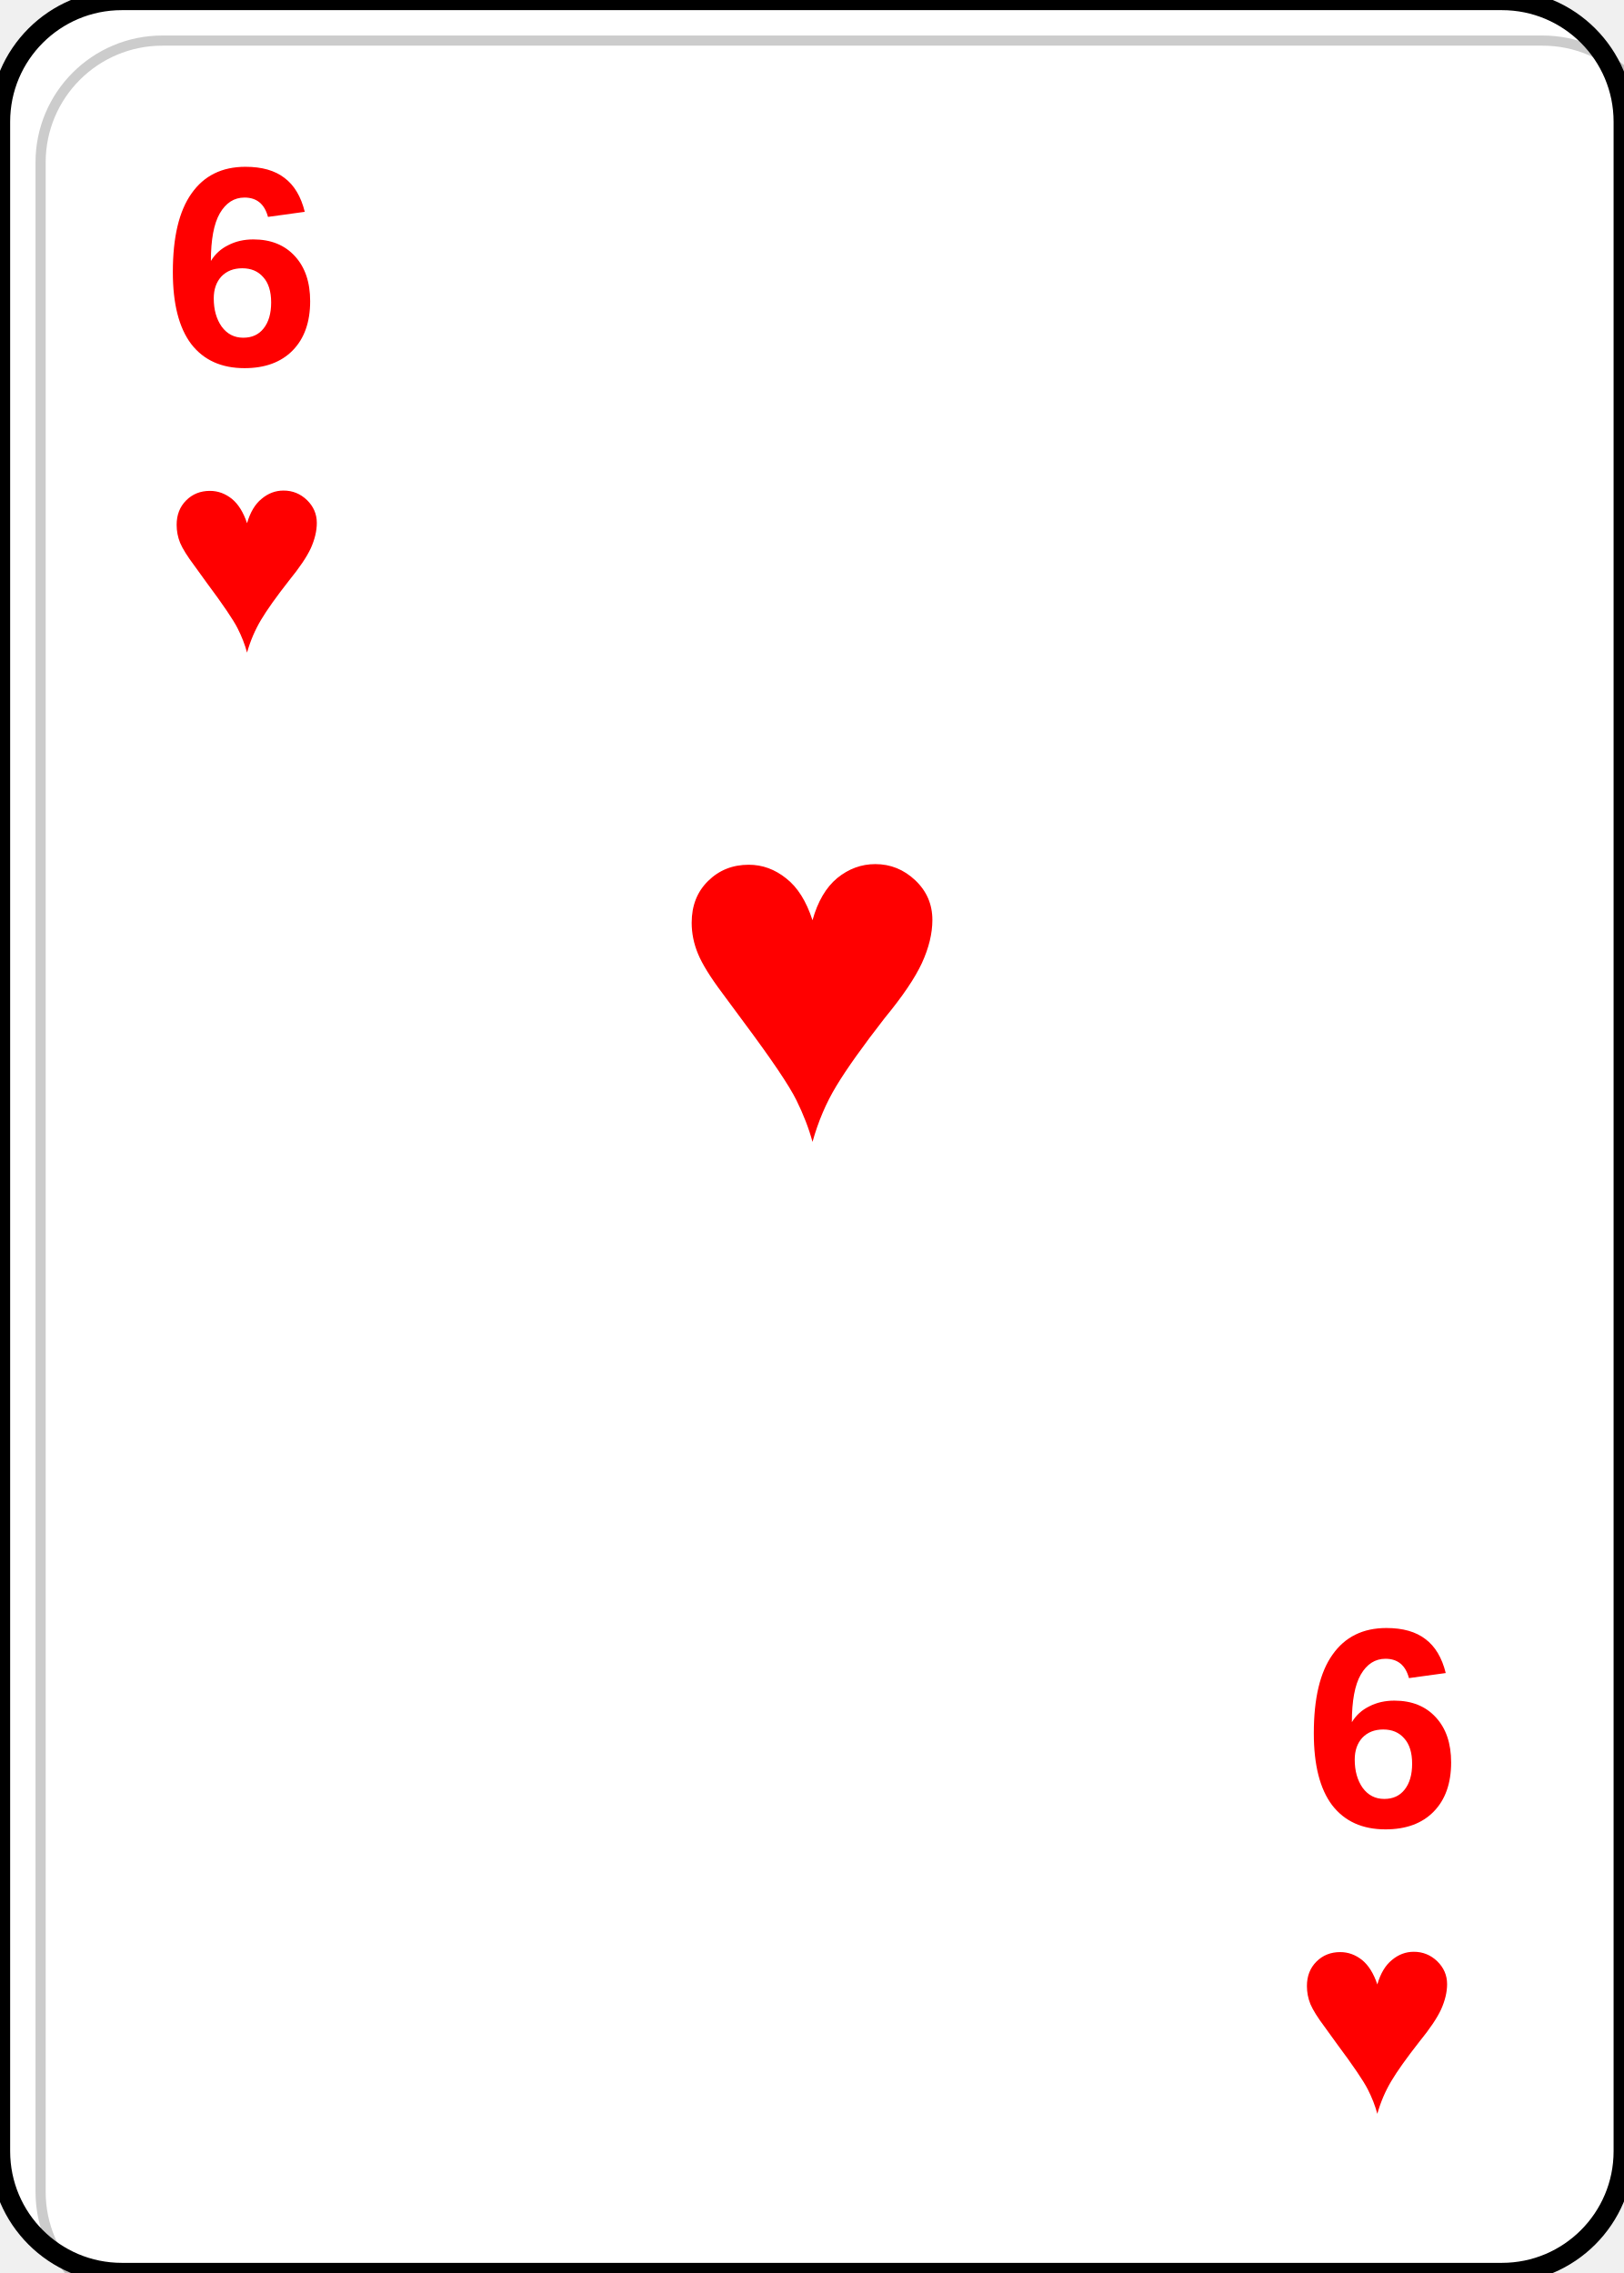
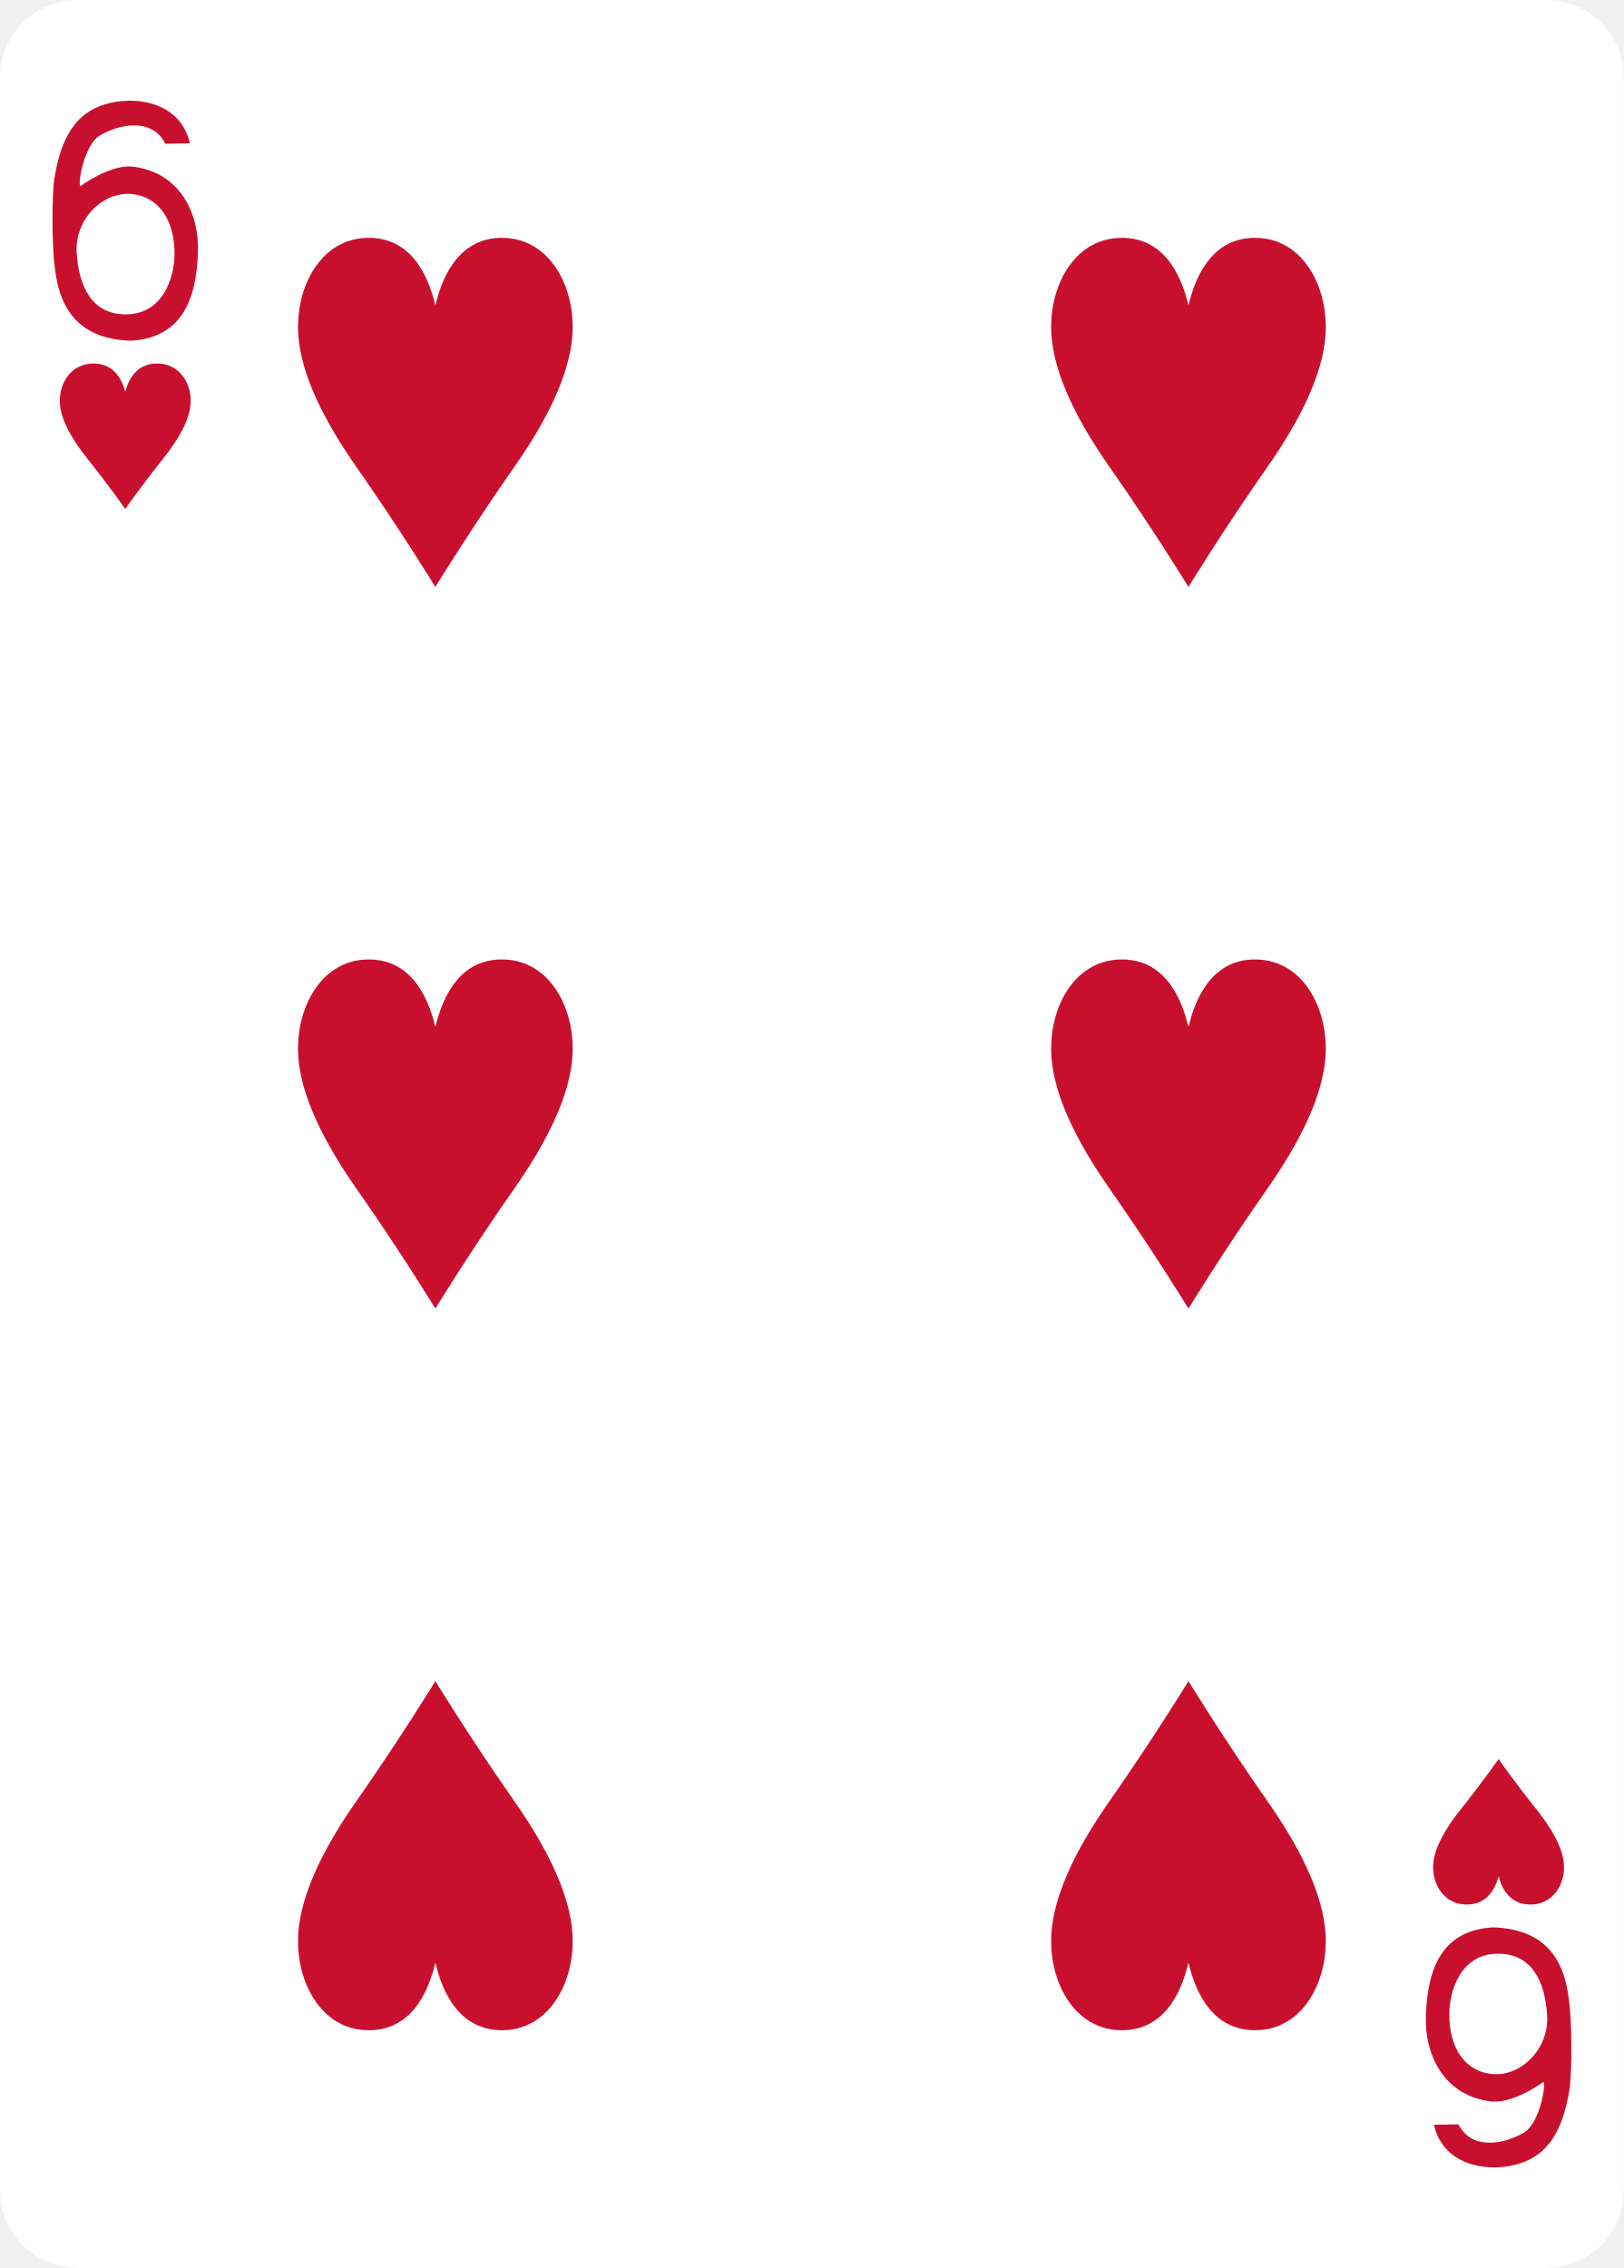
- <svg xmlns="http://www.w3.org/2000/svg" width="80" height="112" viewBox="0 0 80 112">
-   <rect width="80" height="112" rx="6" ry="6" fill="white" stroke="#000" stroke-width="1" />
-   <rect x="2" y="2" width="80" height="112" rx="6" ry="6" fill="none" stroke="#000" stroke-width="0.5" opacity="0.2" />
-   <g fill="red">
-     <text x="8" y="18" font-family="Arial, sans-serif" font-size="14" font-weight="bold">6</text>
-     <text x="8" y="32" font-family="Arial, sans-serif" font-size="14">♥</text>
+ <svg xmlns="http://www.w3.org/2000/svg" width="63mm" height="88mm" viewBox="0 0 238.111 332.599" version="1.1" id="svg8">
+   <defs id="defs2" />
+   <g id="layer1" transform="translate(-23.94348,-360.4284)">
+     <g transform="matrix(1.06667,0,0,1.06667,-1969.25,1495.37)" id="HEART-6" style="display:inline">
+       <g style="display:inline;opacity:1" id="g10004-9-9" transform="translate(1608.18,-1434.28)">
+         <rect ry="10.664" rx="10.678" style="display:inline;fill:#ffffff;fill-opacity:1;stroke:none;stroke-width:1.001;stroke-miterlimit:4;stroke-dasharray:none;stroke-opacity:1" id="rect10006-6-1" width="223.228" height="311.811" x="260.433" y="370.276" />
+       </g>
+       <g transform="translate(1868.62,-1064)" style="display:inline;opacity:1" id="g10024-8-8" />
+       <g style="display:inline;opacity:1" id="g10030-0-6" transform="translate(1895.21,-1083.91)" />
+       <path transform="translate(1981.23,-853.906)" style="display:inline;opacity:1;fill:#c8102e;fill-opacity:1" d="m -95.397,-140.121 c 0,0 -2.225,-3.19 -5.226,-6.94 -2.008,-2.51 -3.613,-5.227 -3.762,-7.568 -0.171,-2.674 1.449,-5.356 4.382,-5.486 2.931,-0.13 4.121,2.062 4.606,3.869 0.484,-1.807 1.674,-3.999 4.606,-3.869 2.933,0.13 4.553,2.813 4.382,5.486 -0.149,2.341 -1.754,5.058 -3.762,7.568 -3.001,3.75 -5.226,6.94 -5.226,6.94 z" id="path10038-5-0" />
+       <path transform="translate(1981.23,-853.906)" style="display:inline;opacity:1;fill:#c8102e;fill-opacity:1" d="m 93.398,31.743 c 0,0 -2.225,3.19 -5.226,6.94 -2.008,2.51 -3.613,5.227 -3.762,7.568 -0.171,2.674 1.449,5.356 4.382,5.486 2.931,0.13 4.121,-2.062 4.606,-3.869 0.484,1.807 1.674,3.999 4.606,3.869 2.933,-0.13 4.553,-2.813 4.382,-5.486 -0.149,-2.341 -1.754,-5.058 -3.762,-7.568 -3.001,-3.75 -5.226,-6.94 -5.226,-6.94 z" id="path10040-7-6" />
+       <path transform="translate(1981.23,-853.906)" id="path10046-1-1" d="m -52.766,-129.4 c 0,0 -4.666,-7.655 -10.961,-16.656 -4.211,-6.023 -7.578,-12.545 -7.891,-18.163 -0.359,-6.417 3.039,-12.855 9.191,-13.167 6.149,-0.312 8.644,4.948 9.66,9.285 1.016,-4.337 3.512,-9.596 9.66,-9.285 6.152,0.312 9.55,6.75 9.191,13.167 -0.313,5.618 -3.68,12.14 -7.891,18.163 -6.295,9.001 -10.961,16.656 -10.961,16.656 z" style="display:inline;opacity:1;fill:#c8102e;fill-opacity:1" />
+       <path transform="translate(1981.23,-853.906)" id="path10048-2-0" d="m 50.766,-30.189 c 0,0 -4.666,-7.655 -10.961,-16.656 -4.211,-6.023 -7.578,-12.545 -7.891,-18.163 -0.359,-6.417 3.039,-12.855 9.191,-13.167 6.149,-0.312 8.644,4.948 9.66,9.285 1.016,-4.337 3.512,-9.596 9.66,-9.285 6.152,0.312 9.55,6.75 9.191,13.167 -0.313,5.618 -3.68,12.14 -7.891,18.163 -6.295,9.001 -10.961,16.656 -10.961,16.656 z" style="display:inline;opacity:1;fill:#c8102e;fill-opacity:1" />
+       <path transform="translate(1981.23,-853.906)" id="path10052-3-1" d="m 50.766,-129.4 c 0,0 -4.666,-7.655 -10.961,-16.656 -4.211,-6.023 -7.578,-12.545 -7.891,-18.163 -0.359,-6.417 3.039,-12.855 9.191,-13.167 6.149,-0.312 8.644,4.948 9.66,9.285 1.016,-4.337 3.512,-9.596 9.66,-9.285 6.152,0.312 9.55,6.75 9.191,13.167 -0.313,5.618 -3.68,12.14 -7.891,18.163 -6.295,9.001 -10.961,16.656 -10.961,16.656 z" style="display:inline;opacity:1;fill:#c8102e;fill-opacity:1" />
+       <path transform="translate(1981.23,-853.906)" id="path10056-4-2" d="m -52.766,-30.189 c 0,0 -4.666,-7.655 -10.961,-16.656 -4.211,-6.023 -7.578,-12.545 -7.891,-18.163 -0.359,-6.417 3.039,-12.855 9.191,-13.167 6.149,-0.312 8.644,4.948 9.66,9.285 1.016,-4.337 3.512,-9.596 9.66,-9.285 6.152,0.312 9.55,6.75 9.191,13.167 -0.313,5.618 -3.68,12.14 -7.891,18.163 -6.295,9.001 -10.961,16.656 -10.961,16.656 z" style="display:inline;opacity:1;fill:#c8102e;fill-opacity:1" />
+       <path transform="translate(1981.23,-853.906)" style="display:inline;opacity:1;fill:#c8102e;fill-opacity:1" d="m 50.766,21.022 c 0,0 -4.666,7.655 -10.961,16.656 -4.211,6.023 -7.578,12.545 -7.891,18.163 -0.359,6.417 3.039,12.855 9.191,13.167 6.149,0.312 8.644,-4.948 9.66,-9.285 1.016,4.337 3.512,9.596 9.66,9.285 6.152,-0.312 9.55,-6.75 9.191,-13.167 -0.313,-5.618 -3.68,-12.14 -7.891,-18.163 -6.295,-9.001 -10.961,-16.656 -10.961,-16.656 z" id="path10066-9-2" />
+       <path transform="translate(1981.23,-853.906)" id="path10068-1-2" d="m -52.766,21.022 c 0,0 -4.666,7.655 -10.961,16.656 -4.211,6.023 -7.578,12.545 -7.891,18.163 -0.359,6.417 3.039,12.855 9.191,13.167 6.149,0.312 8.644,-4.948 9.66,-9.285 1.016,4.337 3.512,9.596 9.66,9.285 6.152,-0.312 9.55,-6.75 9.191,-13.167 -0.313,-5.618 -3.68,-12.14 -7.891,-18.163 -6.295,-9.001 -10.961,-16.656 -10.961,-16.656 z" style="display:inline;opacity:1;fill:#c8102e;fill-opacity:1;stroke:none;stroke-opacity:1" />
+       <path d="m 1876.141,-1027.314 c -0.406,-2.777 -0.396,-9.957 -0.064,-12.082 1.025,-6.507 3.51,-9.485 7.673,-10.456 4.043,-0.947 9.724,0.107 10.97,5.546 l -3.38,0.065 c -1.828,-3.677 -6.454,-2.695 -9.06,-1.095 -2.079,1.274 -3.019,6.595 -2.616,6.922 0,0 3.932,-2.912 7.032,-2.698 6.624,0.69 9.356,6.435 9.124,11.859 -0.211,6.525 -2.28,11.744 -9.301,12.091 -6.675,-0.258 -9.734,-3.897 -10.377,-10.152 v 0 z m 16.463,-1.723 c 0.036,-4.527 -2.018,-7.92 -5.91,-8.292 -3.888,-0.374 -7.811,3.42 -7.539,8.035 0.271,4.634 2.065,8.533 6.781,8.512 5.072,-0.02 6.644,-5.032 6.669,-8.255 z m 0,0" id="path23-5-2-7-3" style="opacity:1;fill:#c8102e;fill-opacity:1;stroke-width:1;stroke-miterlimit:4;stroke-dasharray:none" />
+       <path d="m 2084.318,-788.874 c 0.406,2.777 0.396,9.957 0.064,12.082 -1.025,6.507 -3.51,9.485 -7.673,10.456 -4.043,0.947 -9.724,-0.107 -10.97,-5.546 l 3.38,-0.065 c 1.828,3.677 6.454,2.695 9.06,1.095 2.079,-1.274 3.019,-6.595 2.616,-6.922 0,0 -3.932,2.912 -7.032,2.698 -6.624,-0.69 -9.356,-6.435 -9.124,-11.859 0.211,-6.525 2.28,-11.744 9.301,-12.091 6.675,0.258 9.734,3.897 10.377,10.152 v 0 z m -16.463,1.723 c -0.036,4.527 2.018,7.92 5.91,8.292 3.888,0.374 7.811,-3.42 7.539,-8.035 -0.271,-4.634 -2.065,-8.533 -6.781,-8.512 -5.072,0.02 -6.644,5.032 -6.669,8.255 z m 0,0" id="path23-6-5-1-7-1" style="opacity:1;fill:#c8102e;fill-opacity:1" />
+     </g>
  </g>
-   <g fill="red">
-     <text x="40" y="56" text-anchor="middle" font-family="Arial, sans-serif" font-size="24">♥</text>
-   </g>
-   <g fill="red">
-     <text x="72" y="104" text-anchor="end" font-family="Arial, sans-serif" font-size="14">♥</text>
-     <text x="72" y="90" text-anchor="end" font-family="Arial, sans-serif" font-size="14" font-weight="bold">6</text>
+   <g id="g862-0" transform="translate(-353.3414,144.8468)">
+     <rect style="opacity:1;vector-effect:none;fill:#006614;fill-opacity:1;stroke:none;stroke-width:1.748;stroke-linecap:butt;stroke-linejoin:miter;stroke-miterlimit:4;stroke-dasharray:none;stroke-dashoffset:0;stroke-opacity:1" id="rect22845-2-8" width="1659.913" height="794.398" x="-356.473" y="-1029.682" rx="144.482" ry="124.682" />
+     <text id="text5630-0-9" y="-935.813" x="472.194" style="font-style:normal;font-variant:normal;font-weight:normal;font-stretch:normal;font-size:42.667px;line-height:125%;font-family:Carlito;-inkscape-font-specification:'Carlito, Normal';text-align:center;letter-spacing:0px;word-spacing:0px;writing-mode:lr-tb;text-anchor:middle;fill:#ffffff;fill-opacity:1;stroke:none;stroke-width:1.067px;stroke-linecap:butt;stroke-linejoin:miter;stroke-opacity:1" xml:space="preserve">
+       <tspan style="font-style:normal;font-variant:normal;font-weight:normal;font-stretch:normal;font-size:48px;line-height:125%;font-family:Carlito;-inkscape-font-specification:'Carlito, Normal';text-align:center;writing-mode:lr-tb;text-anchor:middle;fill:#ffffff;fill-opacity:1;stroke-width:1.067px" id="tspan4923-1" y="-935.813" x="472.194">Single Playing Card from:</tspan>
+       <tspan style="font-style:normal;font-variant:normal;font-weight:normal;font-stretch:normal;font-size:48px;line-height:125%;font-family:Carlito;-inkscape-font-specification:'Carlito, Normal';text-align:center;writing-mode:lr-tb;text-anchor:middle;fill:#ffffff;fill-opacity:1;stroke-width:1.067px" id="tspan5035-8" y="-875.813" x="472.194">Standard Edition - Color Set - Bordered </tspan>
+       <tspan y="-820.48" x="472.194" id="tspan12311-7" />
+       <tspan style="font-style:normal;font-variant:normal;font-weight:normal;font-stretch:normal;font-size:48px;line-height:125%;font-family:Carlito;-inkscape-font-specification:'Carlito, Normal';text-align:center;writing-mode:lr-tb;text-anchor:middle;fill:#ffaaaa;fill-opacity:1;stroke-width:1.067px" id="tspan4927-1" y="-762.48" x="472.194">Copyright 2011, 2020 - Chris Aguilar - conjurenation@gmail.com</tspan>
+       <tspan id="tspan12344-3" y="-707.147" x="472.194" />
+       <tspan style="font-style:normal;font-variant:normal;font-weight:normal;font-stretch:normal;font-size:48px;line-height:125%;font-family:Carlito;-inkscape-font-specification:'Carlito, Normal';text-align:center;writing-mode:lr-tb;text-anchor:middle;fill:#ffffff;fill-opacity:1;stroke-width:1.067px" id="tspan4931-2" y="-649.147" x="472.194">https://totalnonsense.com/open-source-vector-playing-cards/</tspan>
+       <tspan id="tspan4929-3" y="-593.813" x="472.194" />
+       <tspan style="font-style:normal;font-variant:normal;font-weight:normal;font-stretch:normal;font-size:48px;line-height:125%;font-family:Carlito;-inkscape-font-specification:'Carlito, Normal';text-align:center;writing-mode:lr-tb;text-anchor:middle;fill:#ffaaaa;fill-opacity:1;stroke-width:1.067px" id="tspan4919-5" y="-535.813" x="472.194">Licensed under:</tspan>
+       <tspan id="tspan1594-5-6" style="font-style:normal;font-variant:normal;font-weight:normal;font-stretch:normal;font-size:48px;line-height:125%;font-family:Carlito;-inkscape-font-specification:'Carlito, Normal';text-align:center;writing-mode:lr-tb;text-anchor:middle;fill:#ffaaaa;fill-opacity:1;stroke-width:1.067px" y="-475.813" x="472.194">LGPL 3.0</tspan>
+       <tspan style="font-style:normal;font-variant:normal;font-weight:normal;font-stretch:normal;font-size:48px;line-height:125%;font-family:Carlito;-inkscape-font-specification:'Carlito, Normal';text-align:center;writing-mode:lr-tb;text-anchor:middle;fill:#ffaaaa;fill-opacity:1;stroke-width:1.067px" y="-415.813" x="472.194" id="tspan12253-3-1">https://www.gnu.org/licenses/lgpl-3.0.html</tspan>
+       <tspan id="tspan5031-6" y="-360.48" x="472.194" />
+       <tspan style="font-style:normal;font-variant:normal;font-weight:normal;font-stretch:normal;font-size:48px;line-height:125%;font-family:Carlito;-inkscape-font-specification:'Carlito, Normal';text-align:center;writing-mode:lr-tb;text-anchor:middle;fill:#ffffff;fill-opacity:1;stroke-width:1.067px" id="tspan5033-1" y="-302.48" x="472.194">Each Card Measures (63mm x 88mm)</tspan>
+       <tspan id="tspan5634-6-0" y="-247.147" x="472.194" />
+     </text>
  </g>
</svg>
